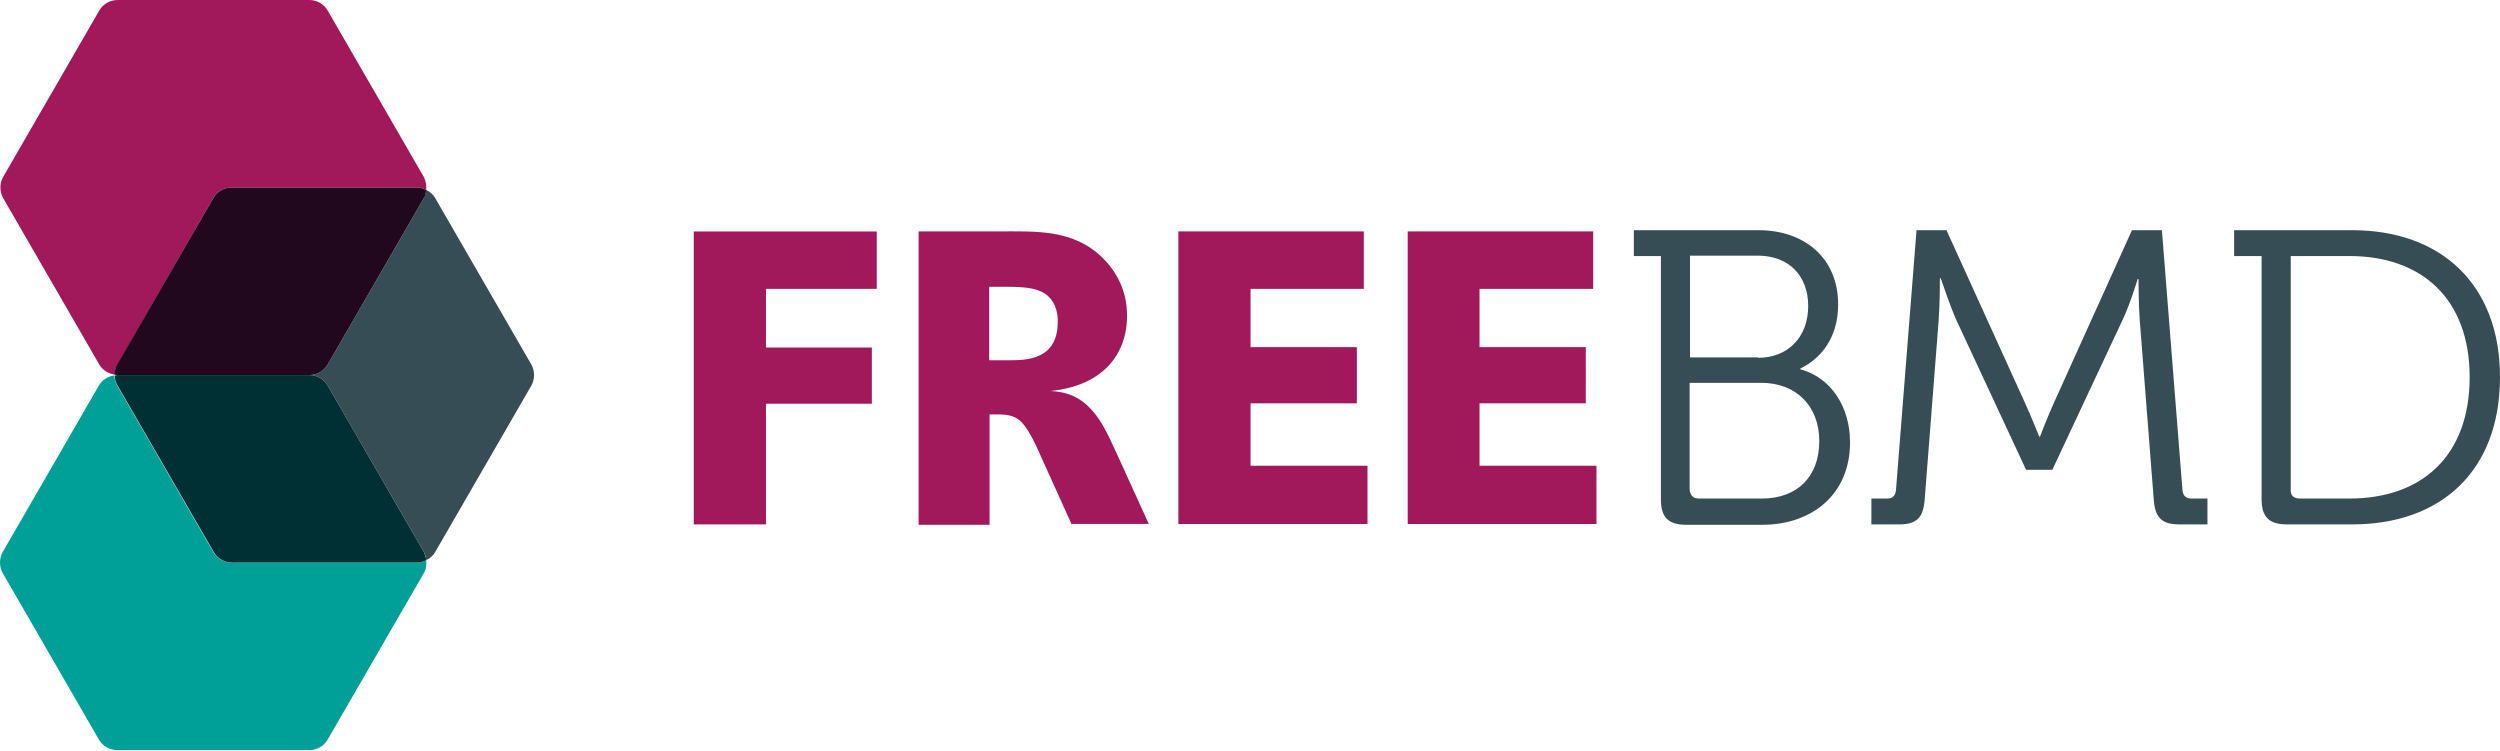
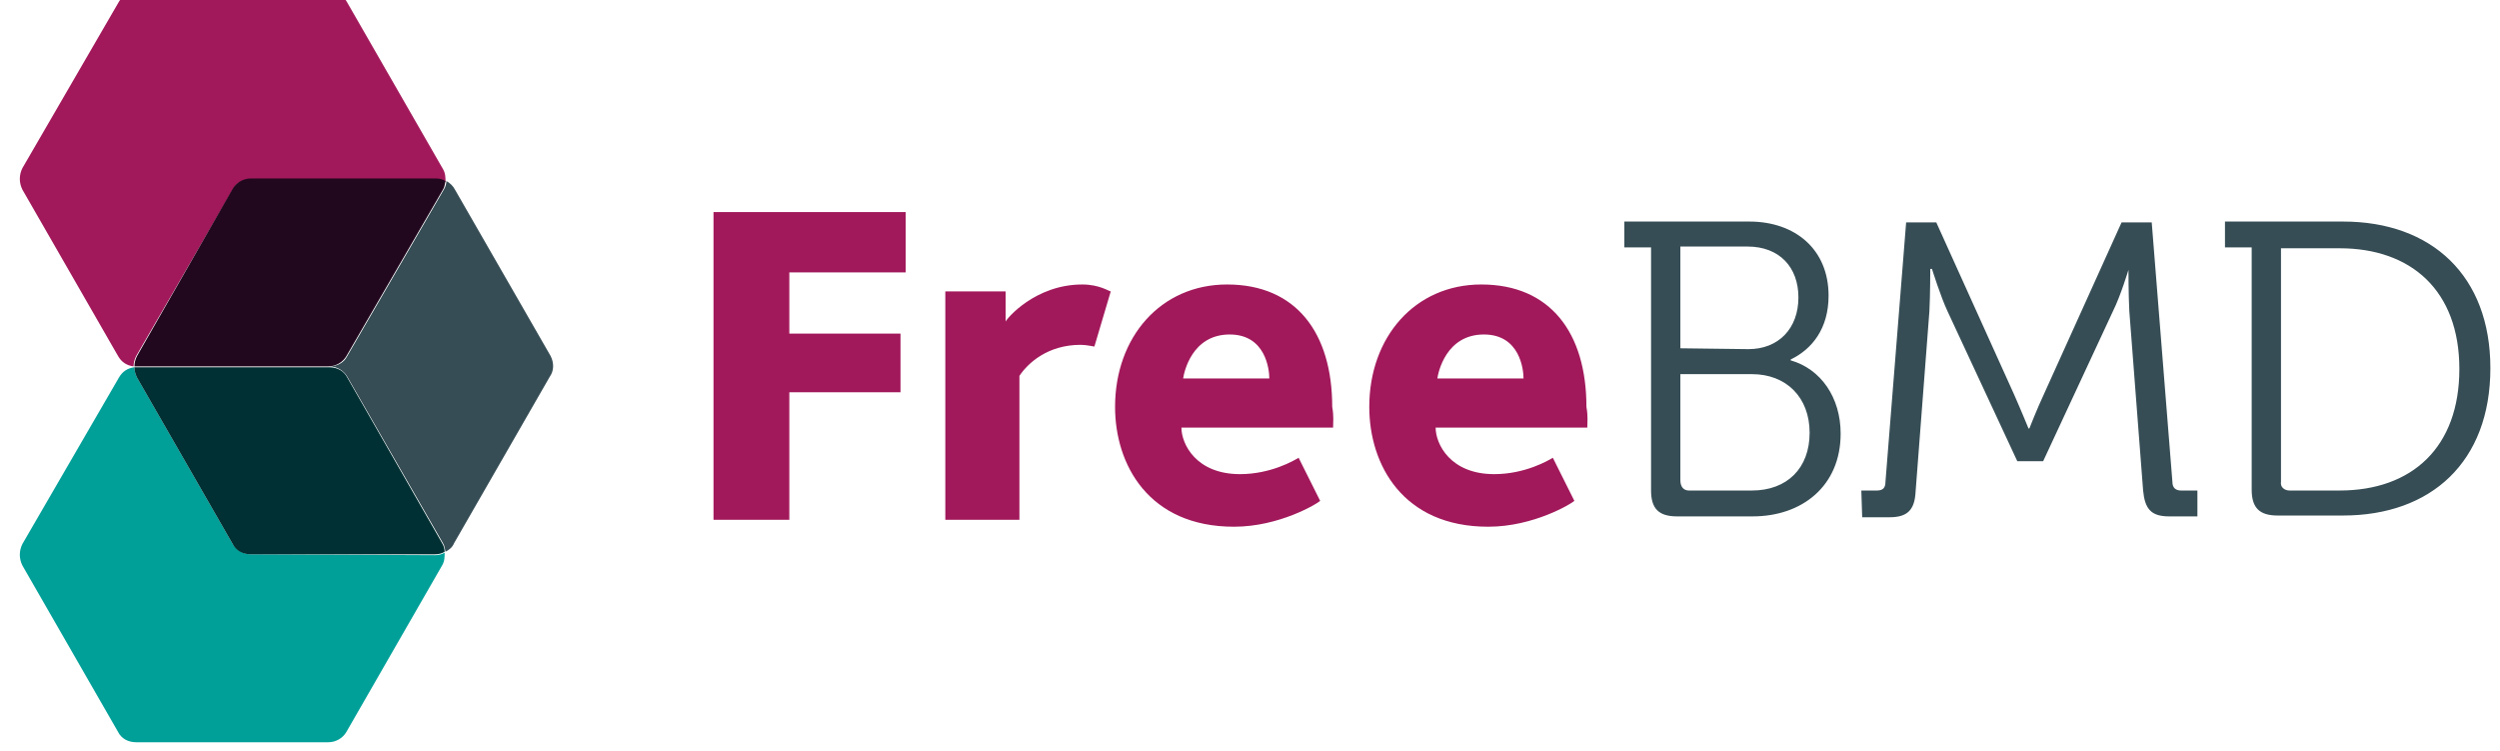
- <svg xmlns="http://www.w3.org/2000/svg" width="289.972" height="87" viewBox="0 0 289.972 87">
-   <path fill="#00A099" d="M26.878 65.25c-.904 0-1.713-.476-2.142-1.237L13.6 44.737c-.19-.38-.333-.76-.333-1.19-.76.095-1.428.524-1.81 1.19L.322 64.013c-.427.76-.427 1.713 0 2.475L11.46 85.763c.428.76 1.237 1.237 2.142 1.237h22.274c.904 0 1.713-.476 2.142-1.237l11.137-19.275c.286-.476.333-1 .286-1.523-.334.19-.715.286-1.096.286H26.878z" />
-   <path fill="#A2195B" d="M24.736 22.987c.428-.76 1.237-1.237 2.142-1.237h21.464c.38 0 .76.095 1.095.286.048-.524-.048-1.047-.286-1.523L38.016 1.237C37.587.477 36.777 0 35.873 0H13.647c-.904 0-1.713.476-2.142 1.237L.37 20.513c-.43.76-.43 1.713 0 2.475l11.136 19.275c.38.666 1.047 1.095 1.81 1.19 0-.428.094-.81.332-1.19l11.088-19.276z" />
-   <path fill="#364D55" d="M61.62 42.263L50.485 22.987c-.238-.428-.62-.76-1.047-.952-.048.333-.143.666-.286.952L38.016 42.263c-.428.76-1.237 1.237-2.142 1.237.904 0 1.713.476 2.142 1.237l11.137 19.275c.19.286.238.62.286.952.428-.19.81-.524 1.047-.952l11.137-19.275c.427-.76.427-1.713 0-2.474z" />
-   <path fill="#003033" d="M38.015 44.737c-.428-.76-1.237-1.237-2.142-1.237H13.647c-.143 0-.238.048-.333.048 0 .428.095.81.333 1.19l11.137 19.275c.428.76 1.237 1.237 2.142 1.237h21.417c.38 0 .76-.095 1.095-.286-.048-.333-.143-.666-.286-.952L38.015 44.737z" />
-   <path fill="#22081E" d="M35.873 43.5c.904 0 1.713-.476 2.142-1.237l11.137-19.275c.19-.286.238-.62.286-.952-.333-.19-.714-.286-1.095-.286H26.878c-.904 0-1.713.476-2.142 1.237L13.6 42.263c-.19.38-.333.76-.333 1.19.095 0 .238.048.333.048h22.273z" />
-   <path fill="#A2195B" d="M88.844 33.553v6.758h12.28v6.52h-12.28v13.993h-8.376v-33.98h21.226v6.662h-12.85v.048zM124.3 60.824l-3.378-7.472c-.428-.904-1.38-3.332-2.475-4.426-.904-.904-2.046-.857-3.19-.857h-.475V60.87h-8.234v-34.03h9.233c4.38 0 8.71-.286 12.137 3.094 1.475 1.475 2.808 3.665 2.808 6.663 0 4.616-2.903 8.137-8.852 8.756 2.046.095 3.427.81 4.52 1.95 1.524 1.524 2.38 3.713 3.475 6.045l3.38 7.426H124.3v.048zm-2.617-26.367c-1.047-1.047-2.665-1.19-4.95-1.19h-2v8.52h2.38c2 0 5.57-.096 5.57-4.427.047-.95-.238-2.14-1-2.903zM136.675 60.824V26.842h21.512v6.663H145.05v6.758h12.328v6.52H145.05v7.234h13.565v6.758h-21.94v.05zM163.28 60.824V26.842h21.512v6.663H171.61v6.758h12.326v6.52H171.61v7.234h13.563v6.758H163.28v.05z" />
-   <path fill="#364D55" d="M192.645 29.698h-3.14V26.7h14.467c5.33 0 9.233 3.236 9.233 8.614 0 3.76-1.904 6.235-4.38 7.425v.094c3.523.952 5.76 4.33 5.76 8.472 0 6.092-4.474 9.566-10.185 9.566h-8.805c-2.094 0-2.95-.857-2.95-2.95V29.697zm11.28 11.803c3.473 0 5.805-2.426 5.805-5.996 0-3.522-2.237-5.854-5.854-5.854h-7.853v11.803h7.9v.048zm-6.854 16.325h7.283c4.14 0 6.663-2.57 6.663-6.663s-2.713-6.758-6.71-6.758h-8.33V56.73c.048.762.428 1.095 1.095 1.095zM217.06 57.825h1.81c.665 0 .998-.333 1.046-1.047l2.38-30.08h3.474l9.043 19.895c.81 1.76 1.713 4.045 1.713 4.045h.095s.858-2.284 1.667-4.045l8.995-19.894h3.474l2.38 30.078c.048.714.38 1.047 1.047 1.047h1.856v2.998h-3.285c-2.094 0-2.808-.857-2.95-2.95l-1.62-20.752c-.142-1.855-.142-4.758-.142-4.758h-.095s-.904 2.998-1.76 4.76l-8.14 17.37h-3.045l-8.09-17.37c-.762-1.714-1.81-4.855-1.81-4.855h-.095s0 2.998-.143 4.854l-1.618 20.752c-.143 2.094-.857 2.95-2.95 2.95h-3.237v-2.997zM262.273 29.698h-3.14V26.7h13.706c10.28 0 17.132 6.282 17.132 17.038 0 10.9-6.853 17.086-17.133 17.086h-7.568c-2.094 0-2.95-.857-2.95-2.95V29.697h-.05zm4.474 28.127h5.76c8.423 0 13.944-4.95 13.944-14.088 0-9.09-5.567-14.04-13.944-14.04H265.7v27.08c-.048.715.38 1.048 1.047 1.048z" />
+ <svg xmlns="http://www.w3.org/2000/svg" baseProfile="tiny" width="290" height="87" viewBox="0 0 290 87">
+   <path fill="#00A099" d="M29.1 64.3c-.9 0-1.7-.5-2.1-1.2L15.9 43.8c-.2-.4-.3-.8-.3-1.2-.8.1-1.4.5-1.8 1.2L2.6 63.1c-.4.8-.4 1.7 0 2.5l11.1 19.3c.4.8 1.2 1.2 2.1 1.2h22.3c.9 0 1.7-.5 2.1-1.2l11.1-19.3c.3-.5.3-1 .3-1.5-.3.2-.7.3-1.1.3l-21.4-.1z" />
+   <path fill="#A2195B" d="M27 22c.4-.8 1.2-1.2 2.1-1.2h21.5c.4 0 .8.1 1.1.3 0-.5 0-1-.3-1.5L40.3.3C39.9-.5 39-1 38.1-1H15.9c-.9 0-1.7.5-2.1 1.2L2.6 19.5c-.4.8-.4 1.7 0 2.5l11.1 19.3c.4.7 1 1.1 1.8 1.2 0-.4.1-.8.3-1.2L27 22z" />
+   <path fill="#364D55" d="M63.9 41.3L52.8 22c-.2-.4-.6-.8-1-1 0 .3-.1.7-.3 1L40.3 41.3c-.4.8-1.2 1.2-2.1 1.2.9 0 1.7.5 2.1 1.2L51.4 63c.2.3.2.6.3 1 .4-.2.8-.5 1-1l11.1-19.3c.5-.7.5-1.6.1-2.4z" />
+   <path fill="#003033" d="M40.3 43.8c-.4-.8-1.2-1.2-2.1-1.2H15.9c-.1 0-.2 0-.3 0 0 .4.1.8.3 1.2L27 63.1c.4.8 1.2 1.2 2.1 1.2h21.4c.4 0 .8-.1 1.1-.3 0-.3-.1-.7-.3-1l-11-19.2z" />
+   <path fill="#22081E" d="M38.1 42.5c.9 0 1.7-.5 2.1-1.2L51.4 22c.2-.3.2-.6.3-1-.3-.2-.7-.3-1.1-.3H29.1c-.9 0-1.7.5-2.1 1.2L15.9 41.3c-.2.4-.3.8-.3 1.2.1 0 .2 0 .3 0h22.2z" />
+   <path fill="#364D55" d="M191.6 28.7h-3.1v-3H203c5.3 0 9.2 3.2 9.2 8.6 0 3.8-1.9 6.2-4.4 7.4v.1c3.5 1 5.8 4.3 5.8 8.5 0 6.1-4.5 9.6-10.2 9.6h-8.8c-2.1 0-3-.9-3-3V28.7zm11.3 11.8c3.5 0 5.8-2.4 5.8-6 0-3.5-2.2-5.9-5.9-5.9H195v11.8l7.9.1zM196 56.9h7.3c4.1 0 6.7-2.6 6.7-6.7s-2.7-6.8-6.7-6.8H195v12.3c0 .8.4 1.2 1 1.2zM216 56.9h1.8c.7 0 1-.3 1-1l2.4-30.1h3.5l9 19.9c.8 1.8 1.7 4 1.7 4h.1s.9-2.3 1.7-4l9-19.9h3.5l2.4 30.1c0 .7.4 1 1 1h1.9v3h-3.3c-2.1 0-2.8-.9-3-3l-1.6-20.8c-.1-1.9-.1-4.8-.1-4.8s-.9 3-1.8 4.8l-8.1 17.4h-3L226 36.1c-.8-1.7-1.8-4.9-1.8-4.9h-.2s0 3-.1 4.9L222.3 57c-.1 2.1-.9 3-3 3h-3.2l-.1-3.1zM261.3 28.7h-3.1v-3h13.7c10.3 0 17.1 6.3 17.1 17 0 10.9-6.9 17.1-17.1 17.1h-7.6c-2.1 0-3-.9-3-3V28.7zm4.4 28.2h5.8c8.4 0 13.9-5 13.9-14.1s-5.6-14-13.9-14h-6.8v27.1c-.1.6.4 1 1 1z" />
+   <g fill="#A2195B">
+     <path d="M91.6 31.6v7.1h12.9v6.8H91.6v14.8h-8.8V24.6h22.3v7H91.6zM127 40.2c-.1 0-.9-.2-1.6-.2-3.8 0-6.1 2.1-7.1 3.6v16.7h-8.6V33.8h7v3.5c.1-.3 3.4-4.3 8.9-4.3 2 0 3.1.8 3.3.8l-1.9 6.4zM154.7 49.6h-17.6c0 1.9 1.7 5.4 6.8 5.4 3.6 0 6.3-1.6 6.8-1.9l2.5 5c-.3.3-4.7 3-10 3-9.9 0-13.8-7.2-13.8-13.9 0-8.1 5.3-14.2 13-14.2 8 0 12.2 5.6 12.2 14.2.2 1.1.1 1.8.1 2.4zm-12-10.8c-4.4 0-5.3 4.4-5.4 5.1h10c0-1-.4-5.1-4.6-5.1zM184.2 49.6h-17.6c0 1.9 1.7 5.4 6.8 5.4 3.6 0 6.3-1.6 6.8-1.9l2.5 5c-.3.3-4.7 3-10 3-9.9 0-13.8-7.2-13.8-13.9 0-8.1 5.3-14.2 13-14.2 8 0 12.2 5.6 12.2 14.2.2 1.1.1 1.8.1 2.4zm-12-10.8c-4.4 0-5.3 4.4-5.4 5.1h10c0-1-.4-5.1-4.6-5.1z" />
+   </g>
</svg>
